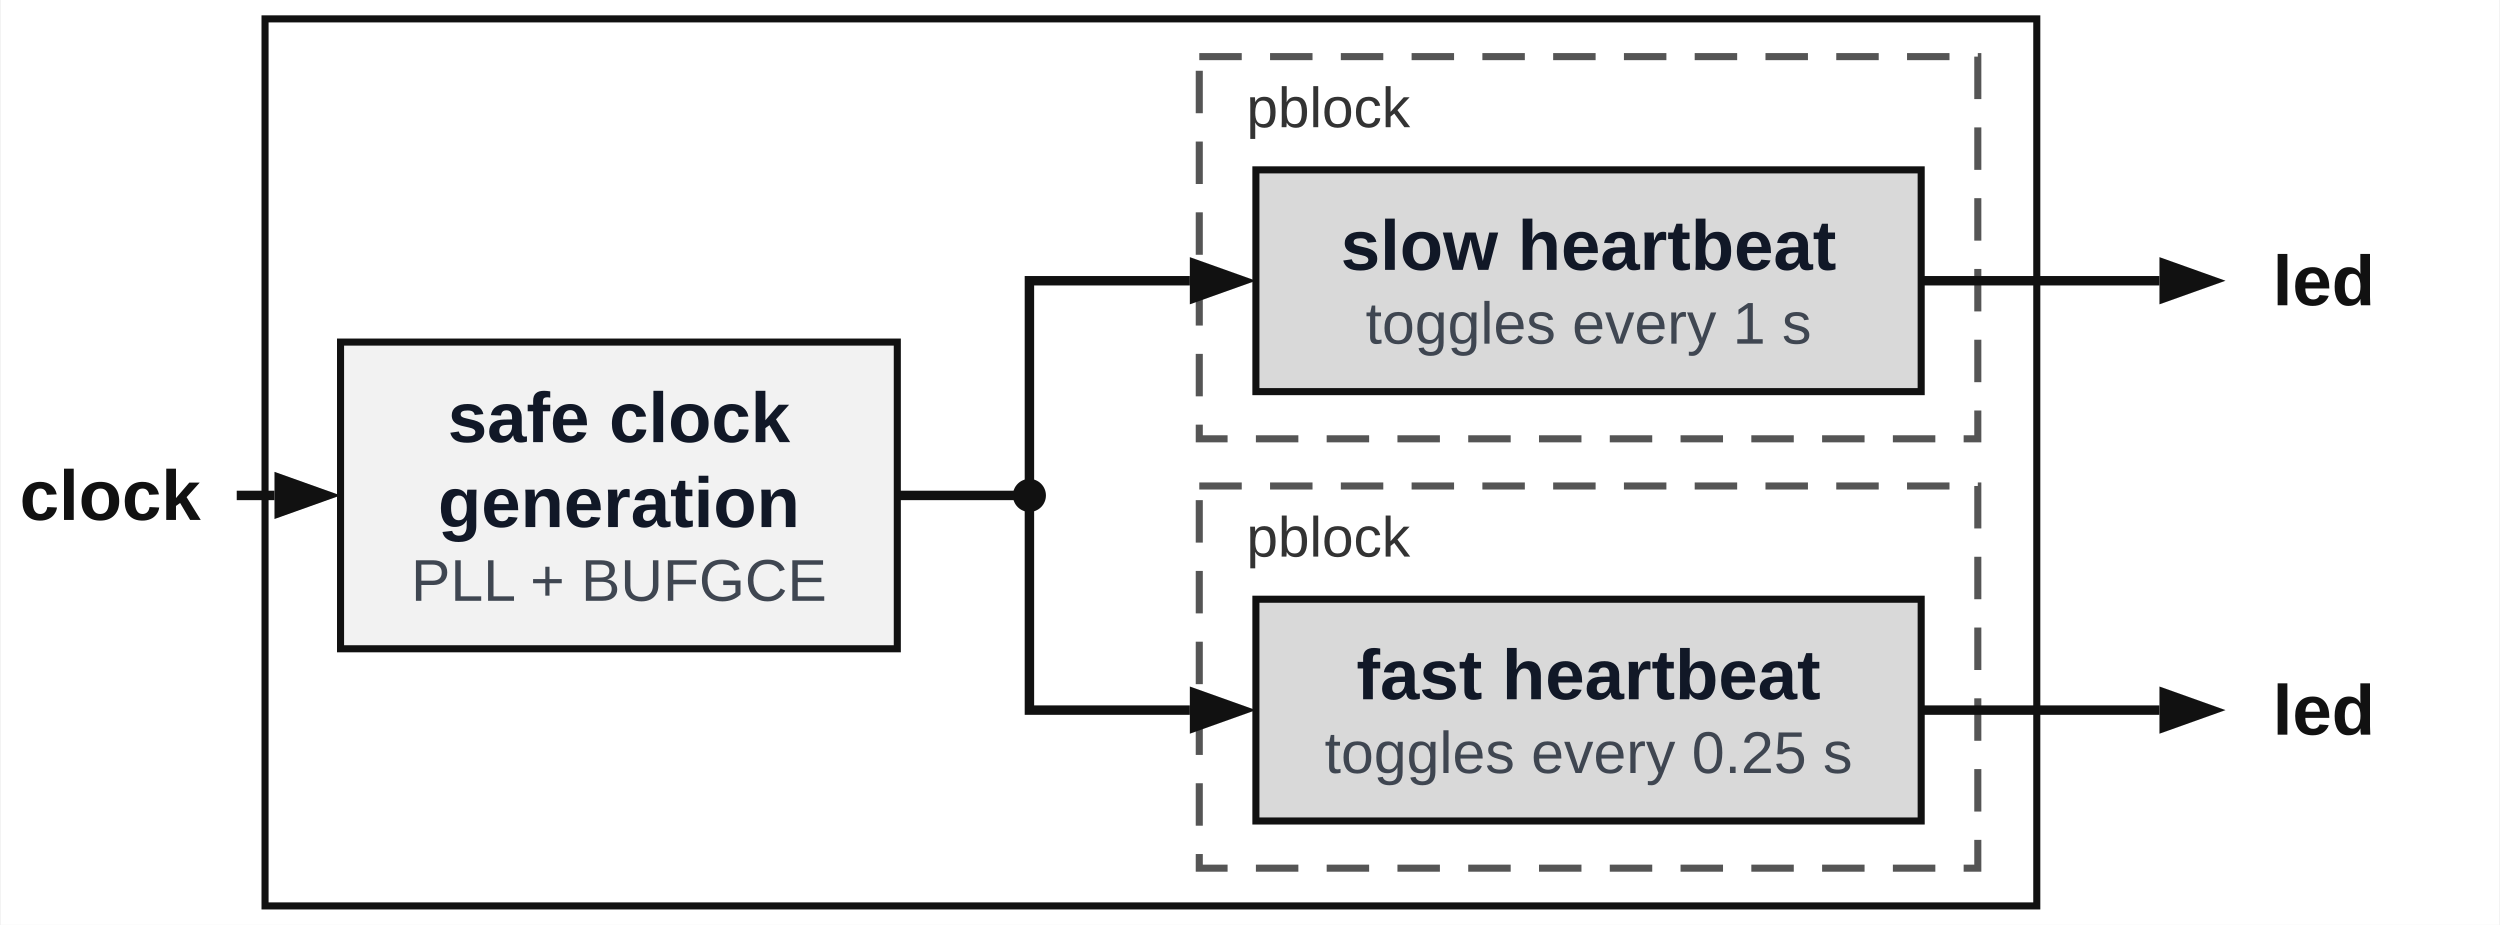
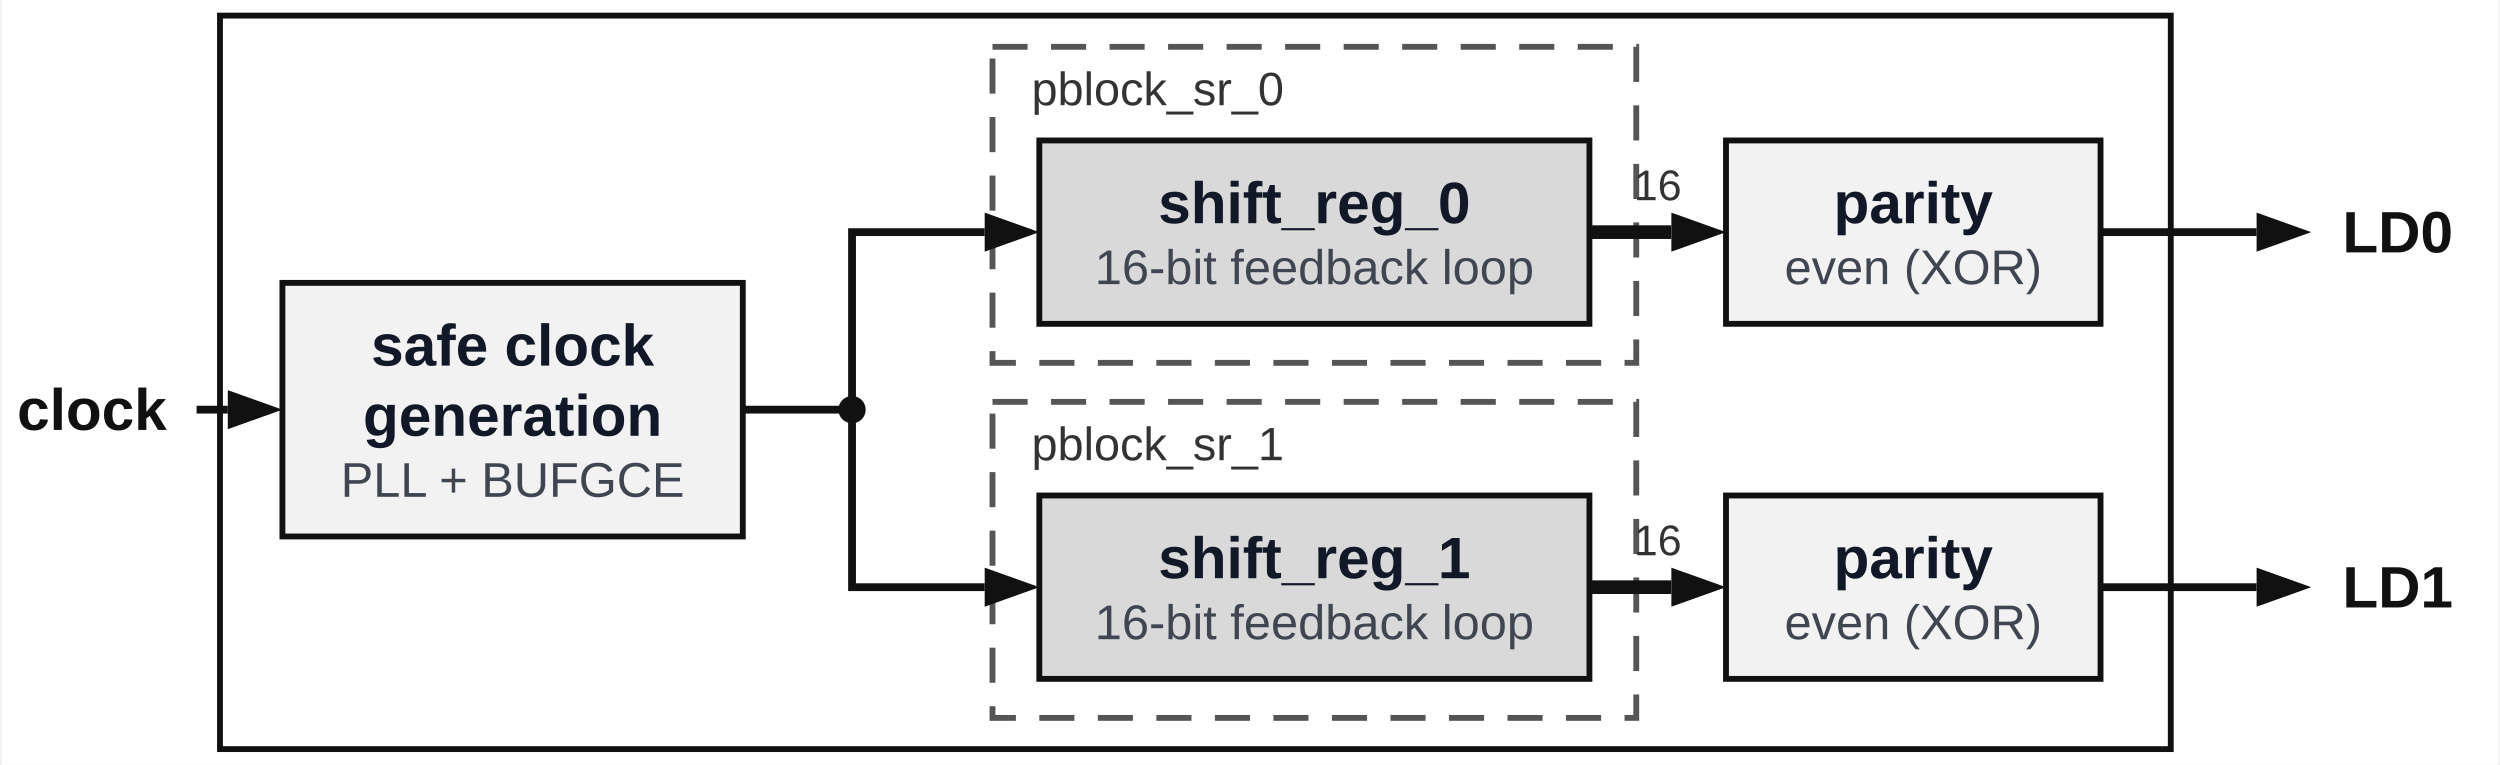
- <svg xmlns="http://www.w3.org/2000/svg" width="492" height="182" viewBox="0 0 529.5 196" font-family="Ubuntu, 'Liberation Sans', Arial, Helvetica, sans-serif">
-   <rect width="529.5" height="196" fill="#ffffff" />
-   <rect x="56" y="4" width="375.5" height="188" fill="#FFFFFF" stroke="#111111" stroke-width="1.5" />
+ <svg xmlns="http://www.w3.org/2000/svg" width="595" height="182" viewBox="0 0 640 196" font-family="Ubuntu, 'Liberation Sans', Arial, Helvetica, sans-serif">
+   <rect width="640" height="196" fill="#ffffff" />
+   <rect x="56" y="4" width="500" height="188" fill="#FFFFFF" stroke="#111111" stroke-width="1.5" />
  <rect x="72" y="72.5" width="118" height="65.0" fill="#F2F2F2" stroke="#111111" stroke-width="1.5" />
  <text x="131" y="88.5" font-size="15" font-weight="700" fill="#111827" text-anchor="middle" dominant-baseline="central">safe clock</text>
  <text x="131" y="106.5" font-size="15" font-weight="700" fill="#111827" text-anchor="middle" dominant-baseline="central">generation</text>
  <text x="131" y="123.0" font-size="12.5" font-weight="400" fill="#3F4651" text-anchor="middle" dominant-baseline="central">PLL + BUFGCE</text>
  <text x="4" y="105.0" font-size="15" font-weight="700" fill="#111111" text-anchor="start" dominant-baseline="central">clock</text>
  <path d="M50,105 L58,105.0" fill="none" stroke="#111111" stroke-width="2" stroke-linejoin="miter" />
  <polygon points="72,105 58,110.0 58,100.0" fill="#111111" />
  <path d="M190,105 L218,105" fill="none" stroke="#111111" stroke-width="2" stroke-linejoin="miter" />
  <circle cx="218" cy="105" r="3.5" fill="#111111" />
  <rect x="254" y="12" width="165" height="81" fill="#FFFFFF" stroke="#555555" stroke-width="1.5" stroke-dasharray="9 6" />
-   <text x="264" y="22.8" font-size="12" font-weight="400" fill="#333333" text-anchor="start" dominant-baseline="central">pblock</text>
+   <text x="264" y="22.8" font-size="12" font-weight="400" fill="#333333" text-anchor="start" dominant-baseline="central">pblock_sr_0</text>
  <rect x="266" y="36.0" width="141" height="47.0" fill="#D9D9D9" stroke="#111111" stroke-width="1.5" />
-   <text x="336.5" y="52.0" font-size="15" font-weight="700" fill="#111827" text-anchor="middle" dominant-baseline="central">slow heartbeat</text>
-   <text x="336.5" y="68.5" font-size="12.5" font-weight="400" fill="#3F4651" text-anchor="middle" dominant-baseline="central">toggles every 1 s</text>
+   <text x="336.5" y="52.0" font-size="15" font-weight="700" fill="#111827" text-anchor="middle" dominant-baseline="central">shift_reg_0</text>
+   <text x="336.5" y="68.5" font-size="12.5" font-weight="400" fill="#3F4651" text-anchor="middle" dominant-baseline="central">16-bit feedback loop</text>
  <rect x="254" y="103" width="165" height="81" fill="#FFFFFF" stroke="#555555" stroke-width="1.5" stroke-dasharray="9 6" />
-   <text x="264" y="113.8" font-size="12" font-weight="400" fill="#333333" text-anchor="start" dominant-baseline="central">pblock</text>
+   <text x="264" y="113.8" font-size="12" font-weight="400" fill="#333333" text-anchor="start" dominant-baseline="central">pblock_sr_1</text>
  <rect x="266" y="127.0" width="141" height="47.0" fill="#D9D9D9" stroke="#111111" stroke-width="1.5" />
-   <text x="336.5" y="143.0" font-size="15" font-weight="700" fill="#111827" text-anchor="middle" dominant-baseline="central">fast heartbeat</text>
-   <text x="336.5" y="159.5" font-size="12.5" font-weight="400" fill="#3F4651" text-anchor="middle" dominant-baseline="central">toggles every 0.25 s</text>
+   <text x="336.5" y="143.0" font-size="15" font-weight="700" fill="#111827" text-anchor="middle" dominant-baseline="central">shift_reg_1</text>
+   <text x="336.5" y="159.5" font-size="12.5" font-weight="400" fill="#3F4651" text-anchor="middle" dominant-baseline="central">16-bit feedback loop</text>
  <path d="M218,105 L218,59.5 L252,59.5" fill="none" stroke="#111111" stroke-width="2" stroke-linejoin="miter" />
  <polygon points="266,59.5 252,64.5 252,54.5" fill="#111111" />
  <path d="M218,105 L218,150.5 L252,150.5" fill="none" stroke="#111111" stroke-width="2" stroke-linejoin="miter" />
  <polygon points="266,150.5 252,155.5 252,145.5" fill="#111111" />
-   <path d="M407,59.5 L457.5,59.5" fill="none" stroke="#111111" stroke-width="2" stroke-linejoin="miter" />
-   <polygon points="471.5,59.5 457.5,64.5 457.5,54.5" fill="#111111" />
-   <text x="481.5" y="59.5" font-size="15" font-weight="700" fill="#111111" text-anchor="start" dominant-baseline="central">led</text>
-   <path d="M407,150.5 L457.5,150.5" fill="none" stroke="#111111" stroke-width="2" stroke-linejoin="miter" />
-   <polygon points="471.5,150.5 457.5,155.5 457.5,145.5" fill="#111111" />
-   <text x="481.5" y="150.5" font-size="15" font-weight="700" fill="#111111" text-anchor="start" dominant-baseline="central">led</text>
+   <path d="M407,59.5 L428,59.5" fill="none" stroke="#111111" stroke-width="3.5" stroke-linejoin="miter" />
+   <polygon points="442,59.5 428,64.5 428,54.5" fill="#111111" />
+   <text x="424.5" y="47.5" font-size="11" font-weight="400" fill="#333333" text-anchor="middle" dominant-baseline="central">16</text>
+   <rect x="442" y="36.0" width="96" height="47.0" fill="#F2F2F2" stroke="#111111" stroke-width="1.5" />
+   <text x="490" y="52.0" font-size="15" font-weight="700" fill="#111827" text-anchor="middle" dominant-baseline="central">parity</text>
+   <text x="490" y="68.5" font-size="12.5" font-weight="400" fill="#3F4651" text-anchor="middle" dominant-baseline="central">even (XOR)</text>
+   <path d="M407,150.5 L428,150.5" fill="none" stroke="#111111" stroke-width="3.5" stroke-linejoin="miter" />
+   <polygon points="442,150.5 428,155.5 428,145.5" fill="#111111" />
+   <text x="424.5" y="138.5" font-size="11" font-weight="400" fill="#333333" text-anchor="middle" dominant-baseline="central">16</text>
+   <rect x="442" y="127.0" width="96" height="47.0" fill="#F2F2F2" stroke="#111111" stroke-width="1.5" />
+   <text x="490" y="143.0" font-size="15" font-weight="700" fill="#111827" text-anchor="middle" dominant-baseline="central">parity</text>
+   <text x="490" y="159.5" font-size="12.5" font-weight="400" fill="#3F4651" text-anchor="middle" dominant-baseline="central">even (XOR)</text>
+   <path d="M538,59.5 L578,59.5" fill="none" stroke="#111111" stroke-width="2" stroke-linejoin="miter" />
+   <polygon points="592,59.5 578,64.5 578,54.5" fill="#111111" />
+   <text x="600" y="59.5" font-size="15" font-weight="700" fill="#111111" text-anchor="start" dominant-baseline="central">LD0</text>
+   <path d="M538,150.5 L578,150.5" fill="none" stroke="#111111" stroke-width="2" stroke-linejoin="miter" />
+   <polygon points="592,150.5 578,155.5 578,145.5" fill="#111111" />
+   <text x="600" y="150.5" font-size="15" font-weight="700" fill="#111111" text-anchor="start" dominant-baseline="central">LD1</text>
</svg>
